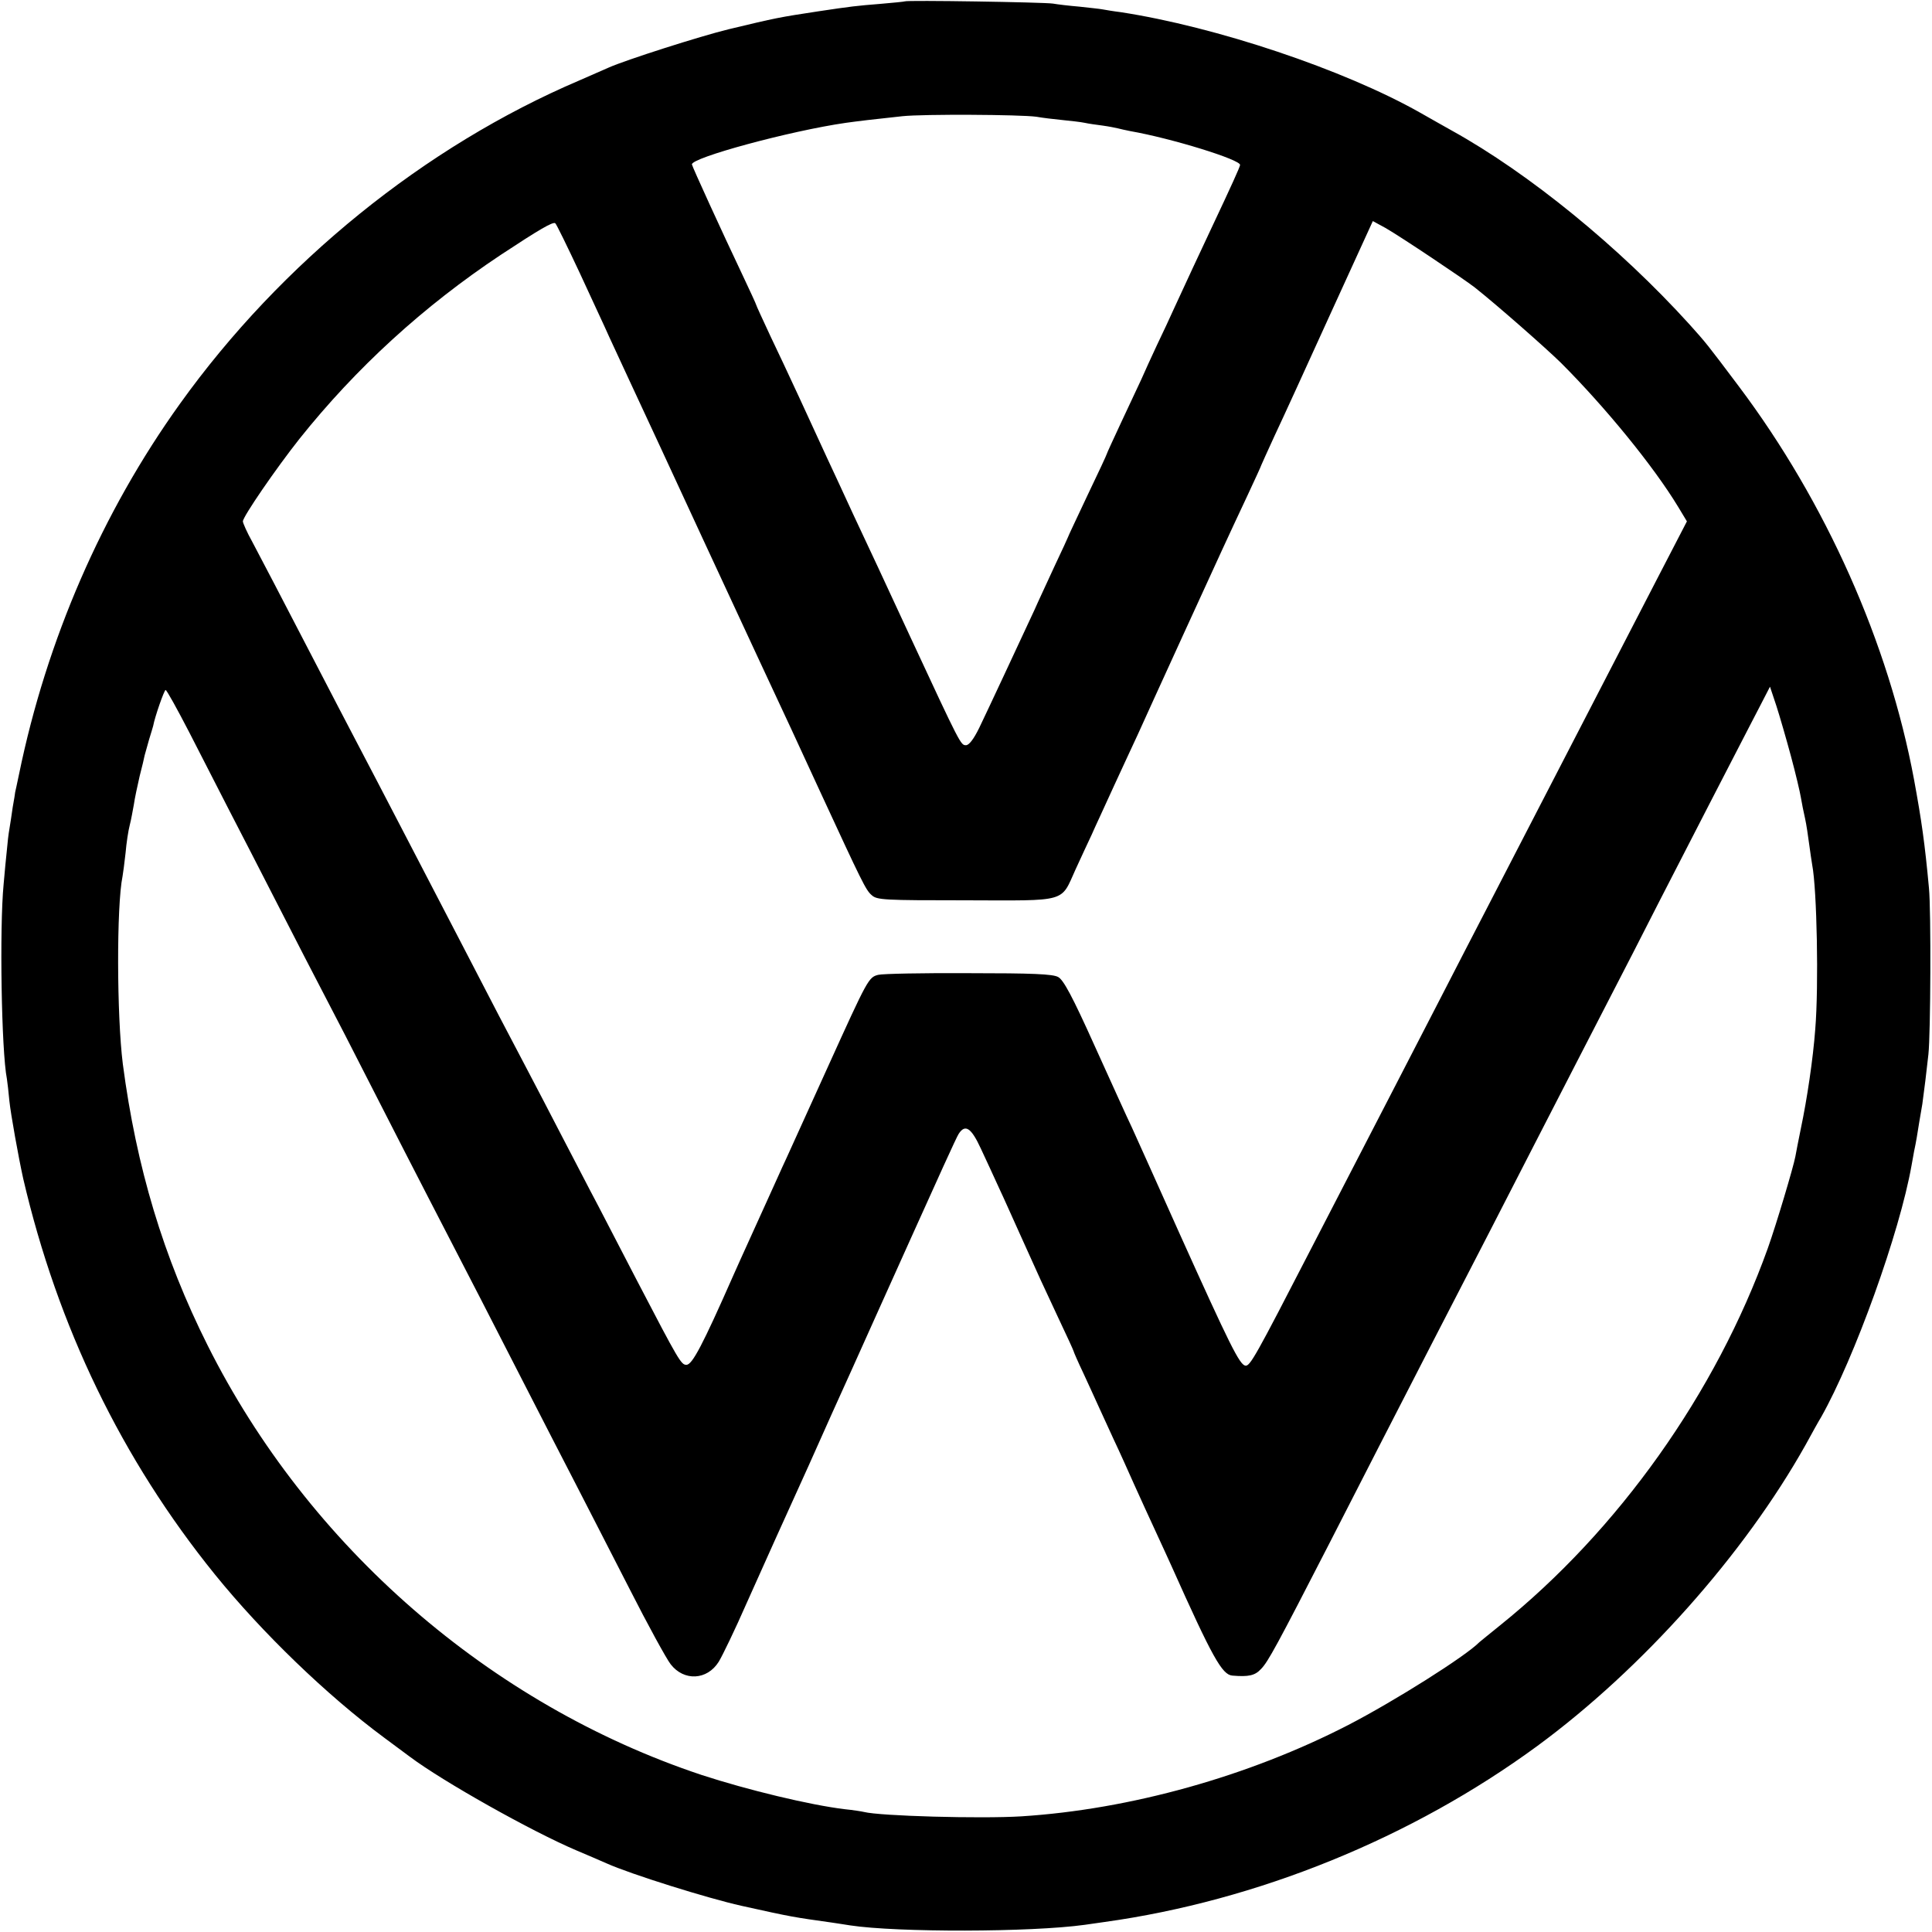
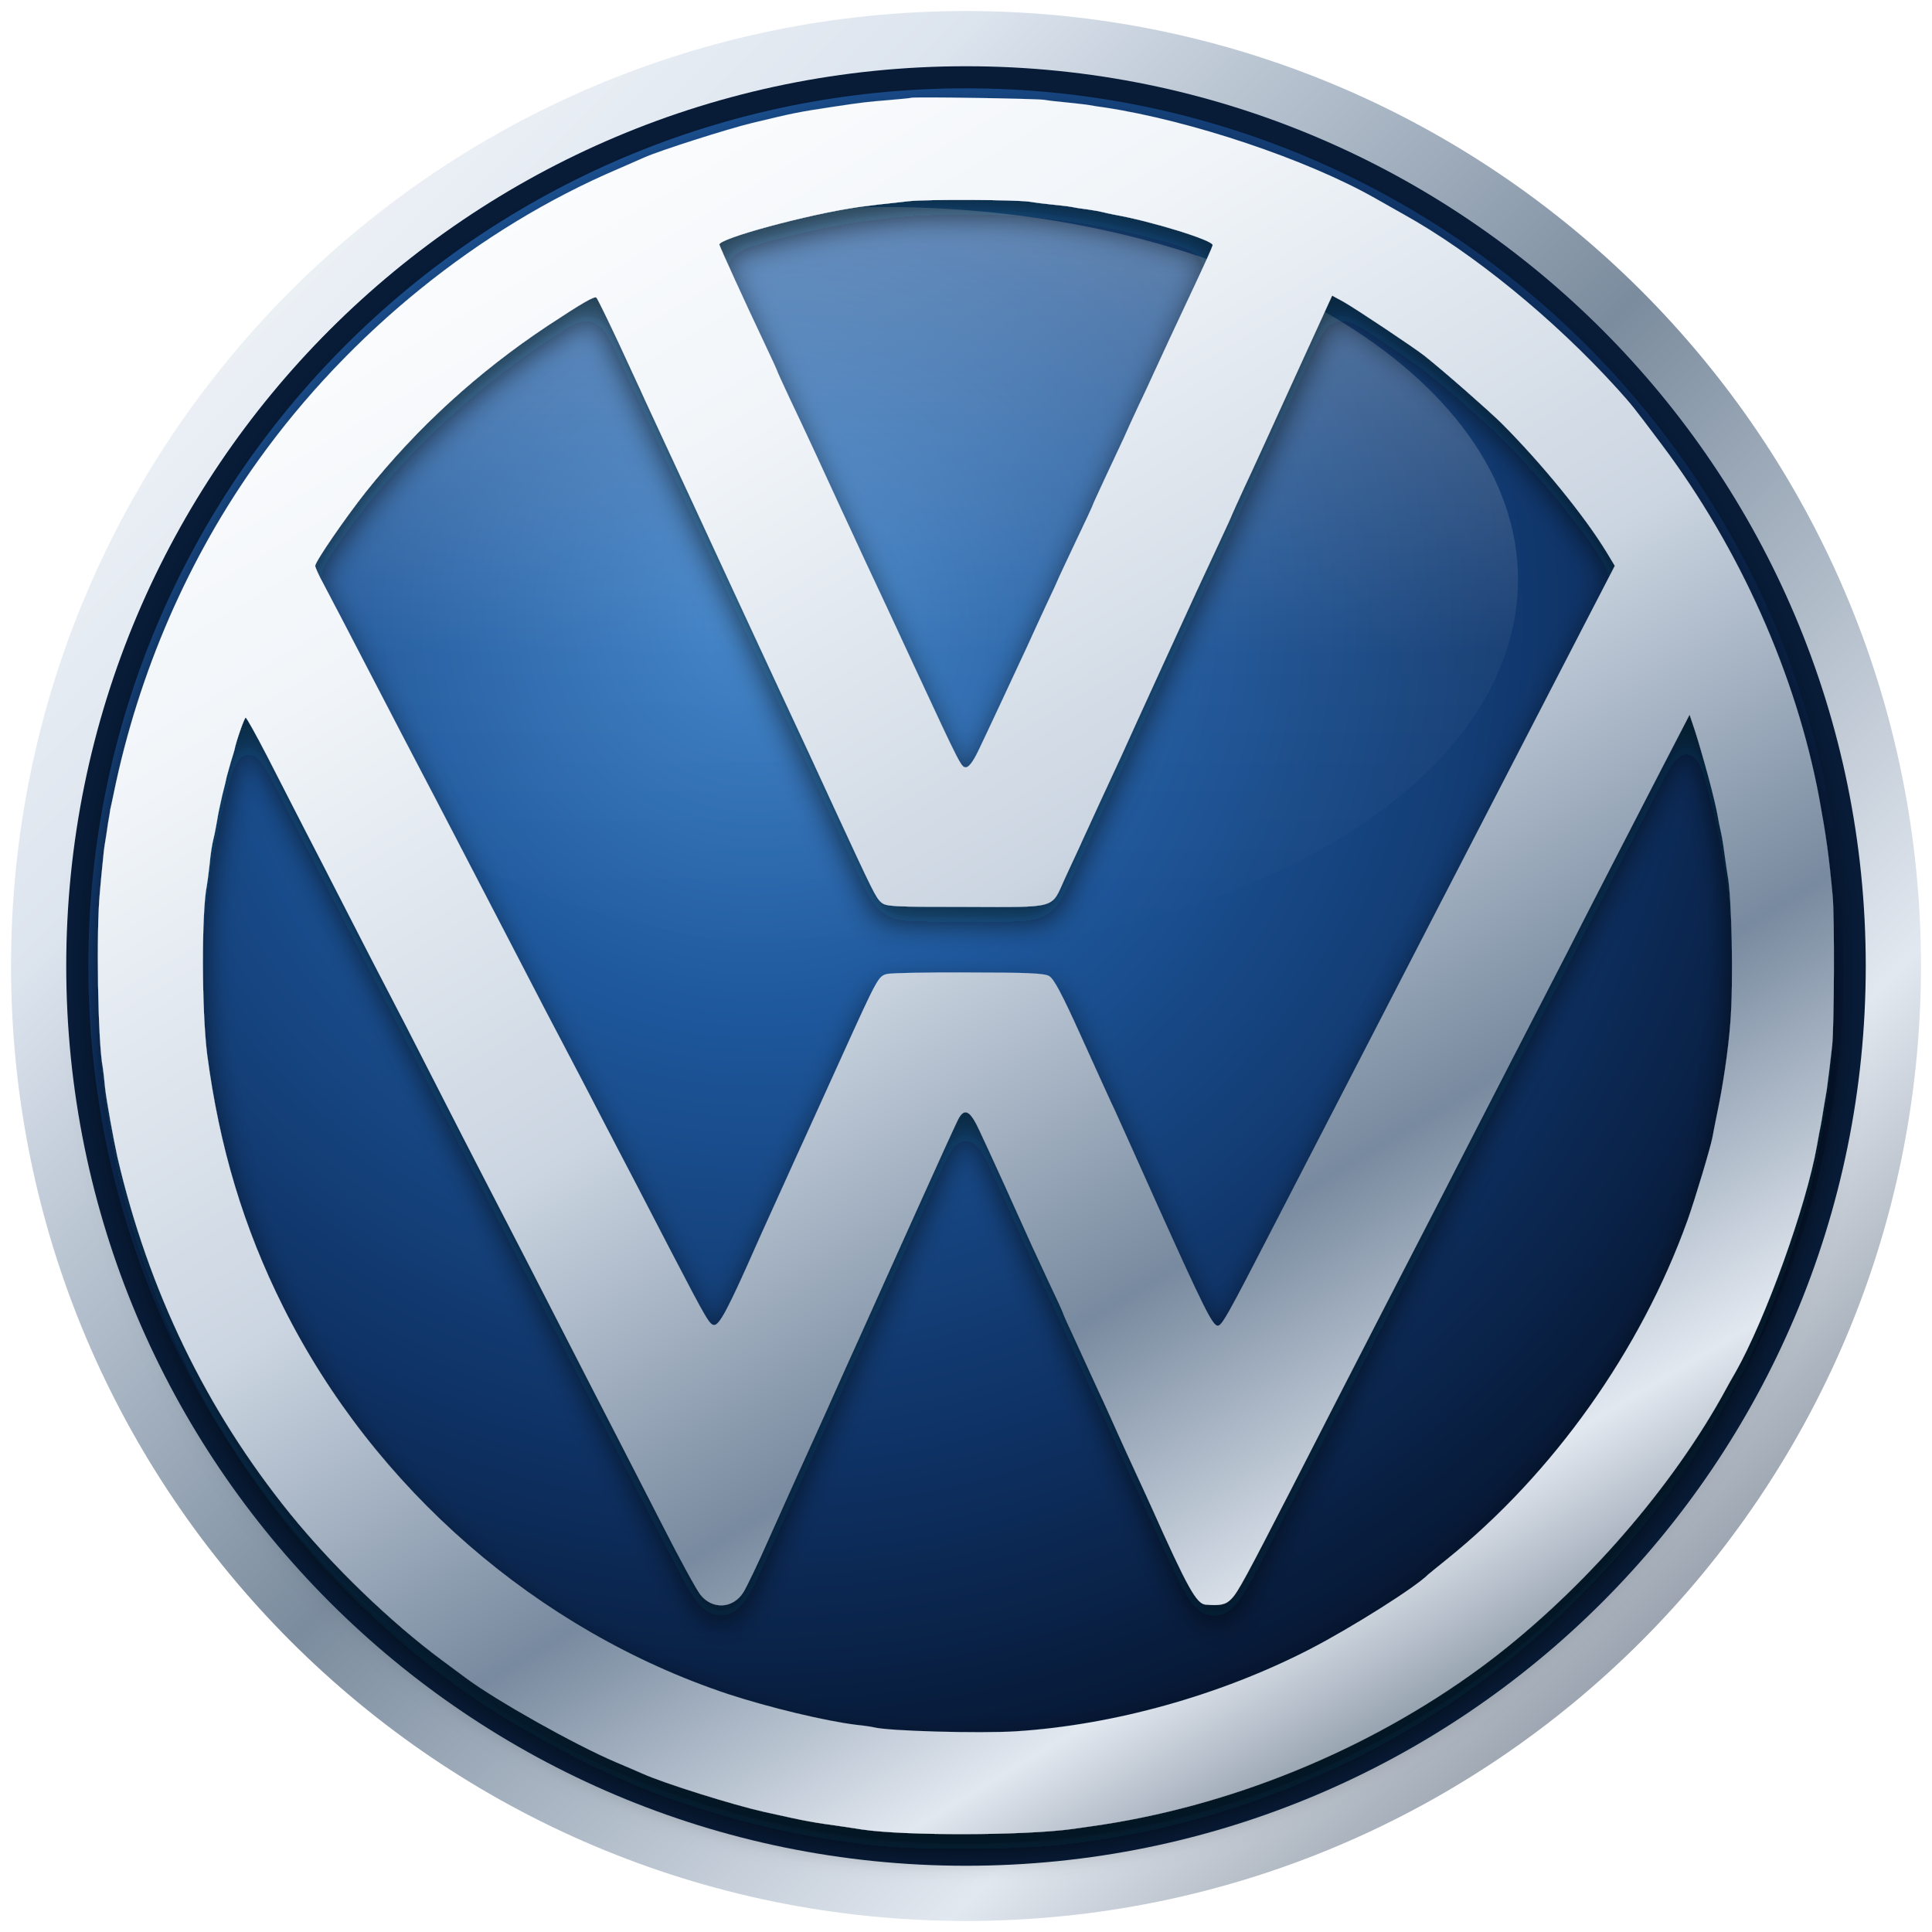
- <svg xmlns="http://www.w3.org/2000/svg" width="933.333" height="933.333" version="1.0" viewBox="0 0 700 700">
-   <path d="M327.8.5c-.1.1-4.1.5-8.8.9-8.7.7-10.5.9-22.5 2.7-14.4 2.2-15 2.3-32.5 6.5-10.3 2.5-37.5 11.2-43.5 13.9-1.6.7-6.4 2.8-10.5 4.6C153.9 53 101.8 95.2 65.2 146.3 37 185.6 16.9 231.8 6.9 280.5c-.7 3.3-1.3 6.2-1.4 6.5 0 .3-.4 2.7-.9 5.5-.4 2.7-.9 6.3-1.2 7.9s-.7 5-.9 7.5c-.3 2.5-.8 8.2-1.2 12.6-1.5 15.6-.8 60.3 1.2 70.4.2 1.2.6 4.8.9 8 .5 4.8 3.3 20.4 5 28.1 12.5 53.7 35.7 101.7 69.5 143.5 17.1 21.1 40.5 43.7 61.3 59.1 3.6 2.7 7.8 5.8 9.3 6.9 12 9 44.2 27.1 60.5 34 3.6 1.5 8.4 3.6 10.7 4.6 8.9 4 36.8 12.7 48.9 15.4 18.9 4.2 18.8 4.1 32.9 6.1 2.2.3 5.1.8 6.5 1 17.1 2.6 65.6 2.5 85-.2 1.9-.3 5.1-.7 7-1 55.6-7.7 111.6-30.5 157-63.8 38.1-28 75-69.5 97.2-109.1 2.4-4.4 4.9-8.9 5.6-10 12.1-21.4 28.5-66.9 32.8-91.3.2-1.2.6-3.4.9-5 .3-1.5.8-3.8 1-5.2.4-2.7 1.3-7.9 2-12 .2-1.4.7-5.2 1.1-8.5s.9-7.6 1.1-9.5c.8-7.3 1-51.9.2-60.2-1.5-16.3-2.7-24.6-5.4-39.3-9.2-49.5-32-100.6-63.4-142.4-11.8-15.7-11.9-15.8-18-22.6C586.8 89.6 554 62.8 526 47.3c-3-1.7-8.2-4.6-11.5-6.5C486.9 25.2 440.6 9.7 406 4.4c-2.5-.3-5.4-.8-6.5-1-1-.2-4.9-.6-8.5-1-3.6-.3-7.8-.8-9.5-1.1-3.3-.5-53.1-1.3-53.7-.8m47.7 41.8c2.2.4 6.5.9 9.5 1.2s6.6.7 8 1c1.3.3 4.2.7 6.5 1 2.2.3 4.7.8 5.5 1s2.9.7 4.5 1c14.9 2.6 40.2 10.4 39.8 12.3-.2 1-2.9 7-10.3 22.7-4.6 9.7-9.1 19.5-13.5 29-1.5 3.3-4.3 9.4-6.3 13.5-1.9 4.1-4.5 9.7-5.7 12.5-1.3 2.7-4.6 9.9-7.4 15.8-2.8 6-5.1 11-5.1 11.2s-3.1 6.9-7 15c-3.8 8.1-7 14.8-7 15 0 .1-2.2 4.9-4.9 10.6-2.6 5.7-6 12.9-7.3 15.9-5.2 11.2-17.1 36.7-20 42.7-2 4.1-3.7 6.3-4.8 6.3-1.9 0-1.9.1-20.3-39.5-7.4-16-16.6-35.8-20.5-44-3.8-8.3-8.1-17.5-9.5-20.5-4.7-10.3-15.4-33.5-20.6-44.3-2.8-6-5.1-11-5.1-11.2s-2.2-5-4.9-10.7c-7.6-16-18.2-39.2-18.4-40.2-.5-2.4 35.6-12.2 55.8-15.1 4.3-.6 10.1-1.3 20.5-2.4 7.6-.8 42.7-.6 48.5.2M210.1 99c4.4 9.6 9.3 20 10.6 23 4.3 9.4 8.7 18.7 18.8 40.5 5.3 11.5 12.3 26.6 15.5 33.5s12 25.8 19.5 42c7.6 16.2 17.7 38 22.5 48.5 15.4 33.3 16.7 36 18.8 37.8 1.9 1.8 4.4 1.9 34.2 1.9 37.2.1 34.2.9 39.7-11.2 1.9-4.1 4.5-9.8 5.8-12.5 1.2-2.8 4.9-10.6 8-17.5 3.2-6.9 7.1-15.4 8.8-19 1.6-3.6 9-19.8 16.4-36 14.6-31.9 15.6-34.1 23.2-50.3 2.8-6 5.1-11 5.1-11.2 0-.1 2.2-4.9 4.8-10.6 2.7-5.7 11.8-25.6 20.2-44.1l15.4-33.7 4.6 2.5c5.4 3.1 28.3 18.4 32.4 21.6 8.2 6.5 25.8 22 31.2 27.3 16 16 33.5 37.4 42.4 52.1l3.2 5.3-10 19.3c-5.5 10.6-13.8 26.7-18.5 35.8-17.6 34.1-23.8 46.1-44.7 86.5-3.7 7.1-10.9 21.1-16 31s-12.3 23.8-16 31c-10.3 19.9-20.8 40.2-31 60-20.1 39-22.1 42.6-23.8 42.3-2.1-.4-5.6-7.4-23.8-47.8-8-17.9-15.8-35.2-17.3-38.5-1.6-3.3-7.6-16.6-13.5-29.6-8.1-18-11.3-23.9-13.2-24.9-1.9-1.1-9.5-1.4-32.4-1.4-16.5-.1-31.2.2-32.8.6-3.5.9-3.8 1.5-18 32.8-6.6 14.6-13.4 29.6-15.2 33.5-1.8 3.8-5.1 11.3-7.5 16.5s-5.4 12-6.8 15-3.6 8-5 11.1c-11.2 25.4-14.9 32.4-17 32.4-1.9 0-2.7-1.3-17.9-30.5-4.7-9.1-11-21.2-14-27-3.1-5.8-9-17.3-13.3-25.5-4.3-8.3-9.9-19.1-12.5-24-5.5-10.4-13.5-25.7-24.5-47-11.6-22.3-30.1-58-38-73-2.9-5.5-8.5-16.3-12.5-24-15.2-29.3-21.4-41.2-24.6-47.2-1.9-3.4-3.4-6.8-3.4-7.4 0-1.7 12.1-19.3 20.5-29.9 20.5-25.7 45-48.1 73-66.7 13.8-9.1 18.9-12.1 19.7-11.4.4.3 4.4 8.5 8.9 18.1m438.8 175c1.7 6.3 3.3 13.1 3.6 15s1 5.3 1.5 7.5 1.1 6.4 1.5 9.4.9 6.3 1.1 7.5c1.7 8.8 2.4 43.7 1.1 59.5-.8 10.8-3 25.5-5.2 35.9-.8 3.9-1.7 8.5-2 10.2-.7 3.8-6.9 24.6-10 33.3-18.8 52.4-54.1 102.1-97 136.6-3.8 3.1-7.2 5.8-7.5 6.1-5 5.1-30.7 21.3-47.5 30-36.1 18.6-79 30.6-118.5 33.1-14.5.9-51.2-.1-57-1.6-.8-.2-4-.7-7-1-12.5-1.5-35.3-7-51.8-12.4-76.6-25.5-142.5-82.8-179-155.7-16-31.9-25.8-64.5-30.7-101.9-2.2-17.5-2.3-57.4-.1-68 .2-1.1.7-4.9 1.1-8.5.3-3.6 1-8.1 1.5-10s1.1-5.3 1.5-7.5c.3-2.2 1.3-6.8 2.1-10.3.9-3.5 1.7-6.8 1.8-7.5.2-.7.9-3.2 1.6-5.7.8-2.5 1.4-4.7 1.5-5 .6-3.3 4-13 4.5-13 .4 0 4.2 6.9 8.5 15.2 4.3 8.4 10.8 21.1 14.5 28.3 3.7 7.1 11.8 22.9 18 35s13.6 26.5 16.5 32 11 21.2 18 35c7 13.7 16 31.3 20 39 13.9 26.8 24.3 47.1 35 68 5.9 11.5 14 27.3 18 35s12.7 24.8 19.5 38c6.7 13.2 13.5 25.6 15 27.5 4.8 6.2 13.2 5.8 17.4-.9 1.3-2.1 5.9-11.6 10.1-21.2 4.3-9.6 9-20.1 10.5-23.4s6.9-15.2 12-26.5c5-11.3 12-26.8 15.5-34.5s13.3-29.7 22-48.9c8.6-19.1 16.1-35.7 16.8-36.7 2.4-3.8 4.6-2.3 8.1 5.3 1.9 4 4.8 10.4 6.6 14.3 1.8 3.8 5.2 11.5 7.7 17 7.1 15.8 7.8 17.3 13.7 29.9 3.1 6.5 5.6 12 5.6 12.2s1.6 3.9 3.6 8.1c2 4.3 4.4 9.6 5.4 11.8s3.5 7.6 5.5 12c2.1 4.4 5.4 11.8 7.5 16.5s5.7 12.5 8 17.5c2.3 4.9 4.7 10.3 5.5 12 14.8 33.1 18.3 39.3 22 39.6 5.9.5 8.2 0 10.4-2.4 2.5-2.5 5.9-8.8 24.6-45.2 13.1-25.6 22-43 37.6-73.3 15.9-30.8 26.5-51.3 36.4-70.7 10.1-19.7 20.8-40.4 36.3-70.5 4.9-9.6 13.3-26.1 18.7-36.5 5.4-10.5 13-25.3 17-33s8.7-16.9 10.5-20.3l3.3-6.4 2.3 6.9c1.2 3.7 3.6 12 5.3 18.3" />
+ <svg xmlns="http://www.w3.org/2000/svg" width="700" height="700" viewBox="0 0 700 700">
+   <defs>
+     <radialGradient id="vw-blue" cx="38%" cy="30%" r="68%">
+       <stop offset="0%" stop-color="#3E82C8" />
+       <stop offset="35%" stop-color="#1D569A" />
+       <stop offset="72%" stop-color="#0E3163" />
+       <stop offset="100%" stop-color="#061631" />
+     </radialGradient>
+     <linearGradient id="vw-bezel" x1="0" y1="0" x2="1" y2="1">
+       <stop offset="0%" stop-color="#FFFFFF" />
+       <stop offset="25%" stop-color="#DCE4EE" />
+       <stop offset="50%" stop-color="#7B8C9E" />
+       <stop offset="75%" stop-color="#E2E8F0" />
+       <stop offset="100%" stop-color="#414E5E" />
+     </linearGradient>
+     <linearGradient id="vw-chrome" x1="0.2" y1="0" x2="0.8" y2="1">
+       <stop offset="0%" stop-color="#FFFFFF" />
+       <stop offset="22%" stop-color="#F1F5F9" />
+       <stop offset="48%" stop-color="#CBD5E1" />
+       <stop offset="68%" stop-color="#788A9F" />
+       <stop offset="85%" stop-color="#E2E8F0" />
+       <stop offset="100%" stop-color="#526275" />
+     </linearGradient>
+     <linearGradient id="vw-gloss" x1="0" y1="0" x2="0" y2="1">
+       <stop offset="0%" stop-color="#FFFFFF" stop-opacity="0.32" />
+       <stop offset="60%" stop-color="#FFFFFF" stop-opacity="0.04" />
+       <stop offset="100%" stop-color="#FFFFFF" stop-opacity="0" />
+     </linearGradient>
+     <filter id="vw-emboss" x="-10%" y="-10%" width="120%" height="120%">
+       <feDropShadow dx="0" dy="6" stdDeviation="6" flood-color="#030B18" flood-opacity="0.65" />
+     </filter>
+   </defs>
+   <circle cx="350" cy="350" r="346" fill="url(#vw-bezel)" />
+   <circle cx="350" cy="350" r="326" fill="#081C38" />
+   <circle cx="350" cy="350" r="318" fill="url(#vw-blue)" />
+   <ellipse cx="320" cy="210" rx="230" ry="135" fill="url(#vw-gloss)" />
+   <g filter="url(#vw-emboss)" transform="translate(35,35) scale(0.9)">
+     <path d="M327.8.5c-.1.1-4.1.5-8.8.9-8.7.7-10.5.9-22.5 2.7-14.4 2.2-15 2.3-32.5 6.5-10.3 2.5-37.5 11.2-43.5 13.9-1.6.7-6.4 2.8-10.5 4.6C153.9 53 101.8 95.2 65.2 146.3 37 185.6 16.9 231.8 6.9 280.5c-.7 3.3-1.3 6.2-1.4 6.5 0 .3-.4 2.7-.9 5.5-.4 2.7-.9 6.3-1.2 7.9s-.7 5-.9 7.5c-.3 2.5-.8 8.2-1.2 12.6-1.5 15.6-.8 60.3 1.2 70.4.2 1.2.6 4.8.9 8 .5 4.8 3.3 20.4 5 28.1 12.5 53.7 35.7 101.7 69.5 143.5 17.1 21.1 40.5 43.7 61.3 59.1 3.6 2.7 7.8 5.8 9.3 6.9 12 9 44.2 27.1 60.5 34 3.6 1.5 8.4 3.6 10.7 4.6 8.9 4 36.8 12.7 48.9 15.4 18.9 4.2 18.8 4.1 32.9 6.1 2.2.3 5.1.8 6.5 1 17.1 2.6 65.6 2.5 85-.2 1.9-.3 5.1-.7 7-1 55.6-7.7 111.6-30.5 157-63.8 38.1-28 75-69.5 97.2-109.1 2.4-4.4 4.9-8.9 5.6-10 12.1-21.4 28.5-66.9 32.8-91.3.2-1.2.6-3.4.9-5 .3-1.5.8-3.8 1-5.2.4-2.7 1.3-7.9 2-12 .2-1.4.7-5.2 1.1-8.5s.9-7.6 1.1-9.5c.8-7.3 1-51.9.2-60.2-1.5-16.3-2.7-24.6-5.4-39.3-9.2-49.5-32-100.6-63.4-142.4-11.8-15.7-11.9-15.8-18-22.6C586.8 89.6 554 62.8 526 47.3c-3-1.7-8.2-4.6-11.5-6.5C486.9 25.2 440.6 9.7 406 4.4c-2.5-.3-5.4-.8-6.5-1-1-.2-4.9-.6-8.5-1-3.6-.3-7.8-.8-9.5-1.1-3.3-.5-53.1-1.3-53.7-.8m47.7 41.8c2.2.4 6.5.9 9.5 1.2s6.6.7 8 1c1.3.3 4.2.7 6.5 1 2.2.3 4.7.8 5.5 1s2.9.7 4.5 1c14.9 2.6 40.2 10.4 39.8 12.3-.2 1-2.9 7-10.3 22.7-4.6 9.7-9.1 19.5-13.5 29-1.5 3.3-4.3 9.4-6.3 13.5-1.9 4.1-4.5 9.7-5.7 12.5-1.3 2.7-4.6 9.9-7.4 15.8-2.8 6-5.1 11-5.1 11.2s-3.1 6.9-7 15c-3.8 8.1-7 14.8-7 15 0 .1-2.2 4.9-4.9 10.6-2.6 5.7-6 12.9-7.3 15.9-5.2 11.2-17.1 36.7-20 42.7-2 4.1-3.7 6.3-4.8 6.3-1.9 0-1.9.1-20.3-39.5-7.4-16-16.6-35.8-20.5-44-3.8-8.3-8.1-17.5-9.5-20.5-4.7-10.3-15.4-33.5-20.6-44.3-2.8-6-5.1-11-5.1-11.2s-2.2-5-4.9-10.7c-7.6-16-18.2-39.2-18.4-40.2-.5-2.4 35.6-12.2 55.8-15.1 4.3-.6 10.1-1.3 20.5-2.4 7.6-.8 42.7-.6 48.5.2M210.1 99c4.4 9.6 9.3 20 10.6 23 4.3 9.4 8.7 18.7 18.8 40.5 5.3 11.5 12.3 26.6 15.5 33.5s12 25.8 19.5 42c7.6 16.2 17.7 38 22.5 48.5 15.4 33.3 16.7 36 18.8 37.8 1.9 1.8 4.4 1.9 34.2 1.9 37.2.1 34.2.9 39.7-11.2 1.9-4.1 4.5-9.8 5.8-12.5 1.2-2.8 4.9-10.6 8-17.5 3.2-6.9 7.1-15.4 8.8-19 1.6-3.6 9-19.8 16.4-36 14.6-31.9 15.6-34.1 23.2-50.3 2.8-6 5.1-11 5.1-11.2 0-.1 2.2-4.9 4.8-10.6 2.7-5.7 11.8-25.6 20.2-44.1l15.4-33.7 4.6 2.5c5.4 3.1 28.3 18.4 32.4 21.6 8.2 6.5 25.8 22 31.2 27.3 16 16 33.5 37.4 42.4 52.1l3.2 5.3-10 19.3c-5.5 10.6-13.8 26.7-18.5 35.8-17.6 34.1-23.8 46.1-44.7 86.5-3.7 7.1-10.9 21.1-16 31s-12.3 23.8-16 31c-10.3 19.9-20.8 40.2-31 60-20.1 39-22.1 42.6-23.8 42.3-2.1-.4-5.6-7.4-23.8-47.8-8-17.9-15.8-35.2-17.3-38.5-1.6-3.3-7.6-16.6-13.5-29.6-8.1-18-11.3-23.9-13.2-24.9-1.9-1.1-9.5-1.4-32.4-1.4-16.5-.1-31.2.2-32.8.6-3.5.9-3.8 1.5-18 32.8-6.6 14.6-13.4 29.6-15.2 33.5-1.8 3.8-5.1 11.3-7.5 16.5s-5.4 12-6.8 15-3.6 8-5 11.1c-11.2 25.4-14.9 32.4-17 32.4-1.9 0-2.7-1.3-17.9-30.5-4.7-9.1-11-21.2-14-27-3.1-5.8-9-17.3-13.3-25.5-4.3-8.3-9.9-19.1-12.5-24-5.5-10.4-13.5-25.7-24.5-47-11.6-22.3-30.1-58-38-73-2.9-5.5-8.5-16.3-12.5-24-15.2-29.3-21.4-41.2-24.6-47.2-1.9-3.4-3.4-6.8-3.4-7.4 0-1.7 12.1-19.3 20.5-29.9 20.5-25.7 45-48.1 73-66.7 13.8-9.1 18.9-12.1 19.7-11.4.4.3 4.4 8.5 8.9 18.1m438.8 175c1.7 6.3 3.3 13.1 3.6 15s1 5.3 1.5 7.5 1.1 6.4 1.5 9.4.9 6.3 1.1 7.5c1.7 8.8 2.4 43.7 1.1 59.5-.8 10.8-3 25.5-5.2 35.9-.8 3.9-1.7 8.5-2 10.2-.7 3.8-6.9 24.6-10 33.3-18.8 52.4-54.1 102.1-97 136.6-3.8 3.1-7.2 5.8-7.5 6.1-5 5.1-30.7 21.3-47.5 30-36.1 18.6-79 30.6-118.5 33.1-14.5.9-51.2-.1-57-1.6-.8-.2-4-.7-7-1-12.5-1.5-35.3-7-51.8-12.4-76.6-25.5-142.5-82.8-179-155.7-16-31.9-25.8-64.5-30.7-101.9-2.2-17.5-2.3-57.4-.1-68 .2-1.1.7-4.9 1.1-8.5.3-3.6 1-8.1 1.5-10s1.1-5.3 1.5-7.5c.3-2.2 1.3-6.8 2.1-10.3.9-3.5 1.7-6.8 1.8-7.5.2-.7.9-3.2 1.6-5.7.8-2.5 1.4-4.7 1.5-5 .6-3.3 4-13 4.5-13 .4 0 4.2 6.9 8.5 15.2 4.3 8.4 10.8 21.1 14.5 28.3 3.7 7.1 11.8 22.9 18 35s13.6 26.5 16.5 32 11 21.2 18 35c7 13.7 16 31.3 20 39 13.9 26.8 24.3 47.1 35 68 5.9 11.5 14 27.3 18 35s12.7 24.8 19.5 38c6.7 13.2 13.5 25.6 15 27.5 4.8 6.2 13.2 5.8 17.4-.9 1.3-2.1 5.9-11.6 10.1-21.2 4.3-9.6 9-20.1 10.5-23.4s6.9-15.2 12-26.5c5-11.3 12-26.8 15.5-34.5s13.3-29.7 22-48.9c8.6-19.1 16.1-35.7 16.8-36.7 2.4-3.8 4.6-2.3 8.1 5.3 1.9 4 4.8 10.4 6.6 14.3 1.8 3.8 5.2 11.5 7.7 17 7.1 15.8 7.8 17.3 13.7 29.9 3.1 6.5 5.6 12 5.6 12.2s1.6 3.9 3.6 8.1c2 4.3 4.4 9.6 5.4 11.8s3.5 7.6 5.5 12c2.1 4.4 5.4 11.8 7.5 16.5s5.7 12.5 8 17.5c2.3 4.9 4.7 10.3 5.5 12 14.8 33.1 18.3 39.3 22 39.6 5.9.5 8.2 0 10.4-2.4 2.5-2.5 5.9-8.8 24.6-45.2 13.1-25.6 22-43 37.6-73.3 15.9-30.8 26.5-51.3 36.4-70.7 10.1-19.7 20.8-40.4 36.3-70.5 4.9-9.6 13.3-26.1 18.7-36.5 5.4-10.5 13-25.3 17-33s8.7-16.9 10.5-20.3l3.3-6.4 2.3 6.9c1.2 3.7 3.6 12 5.3 18.3" fill="url(#vw-chrome)" />
+   </g>
</svg>
